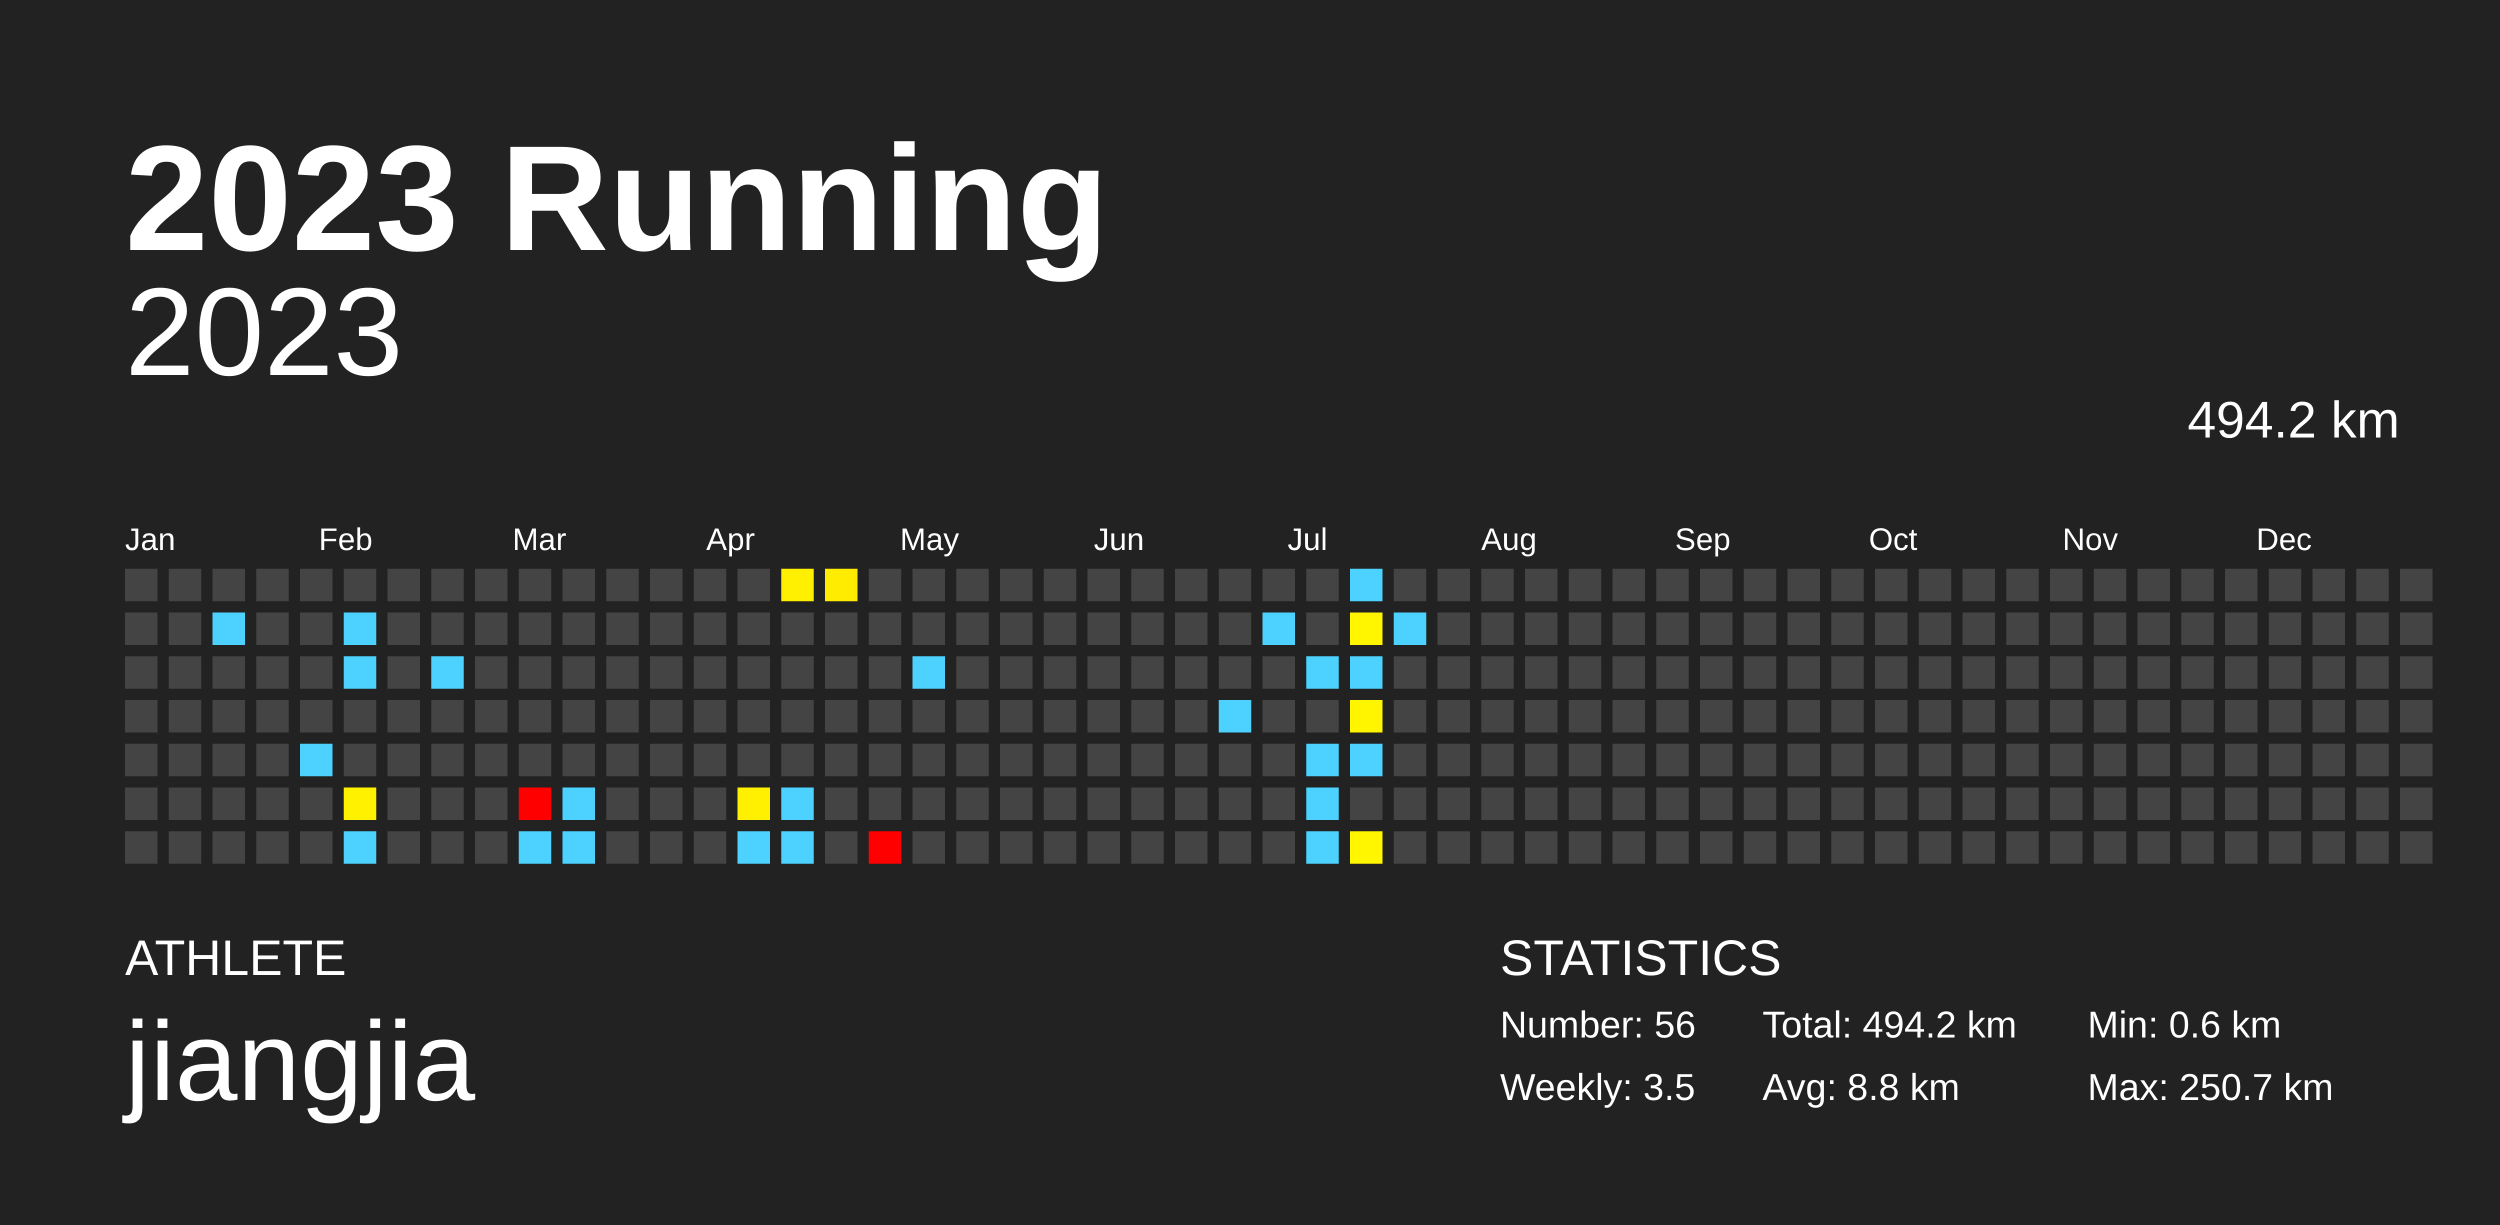
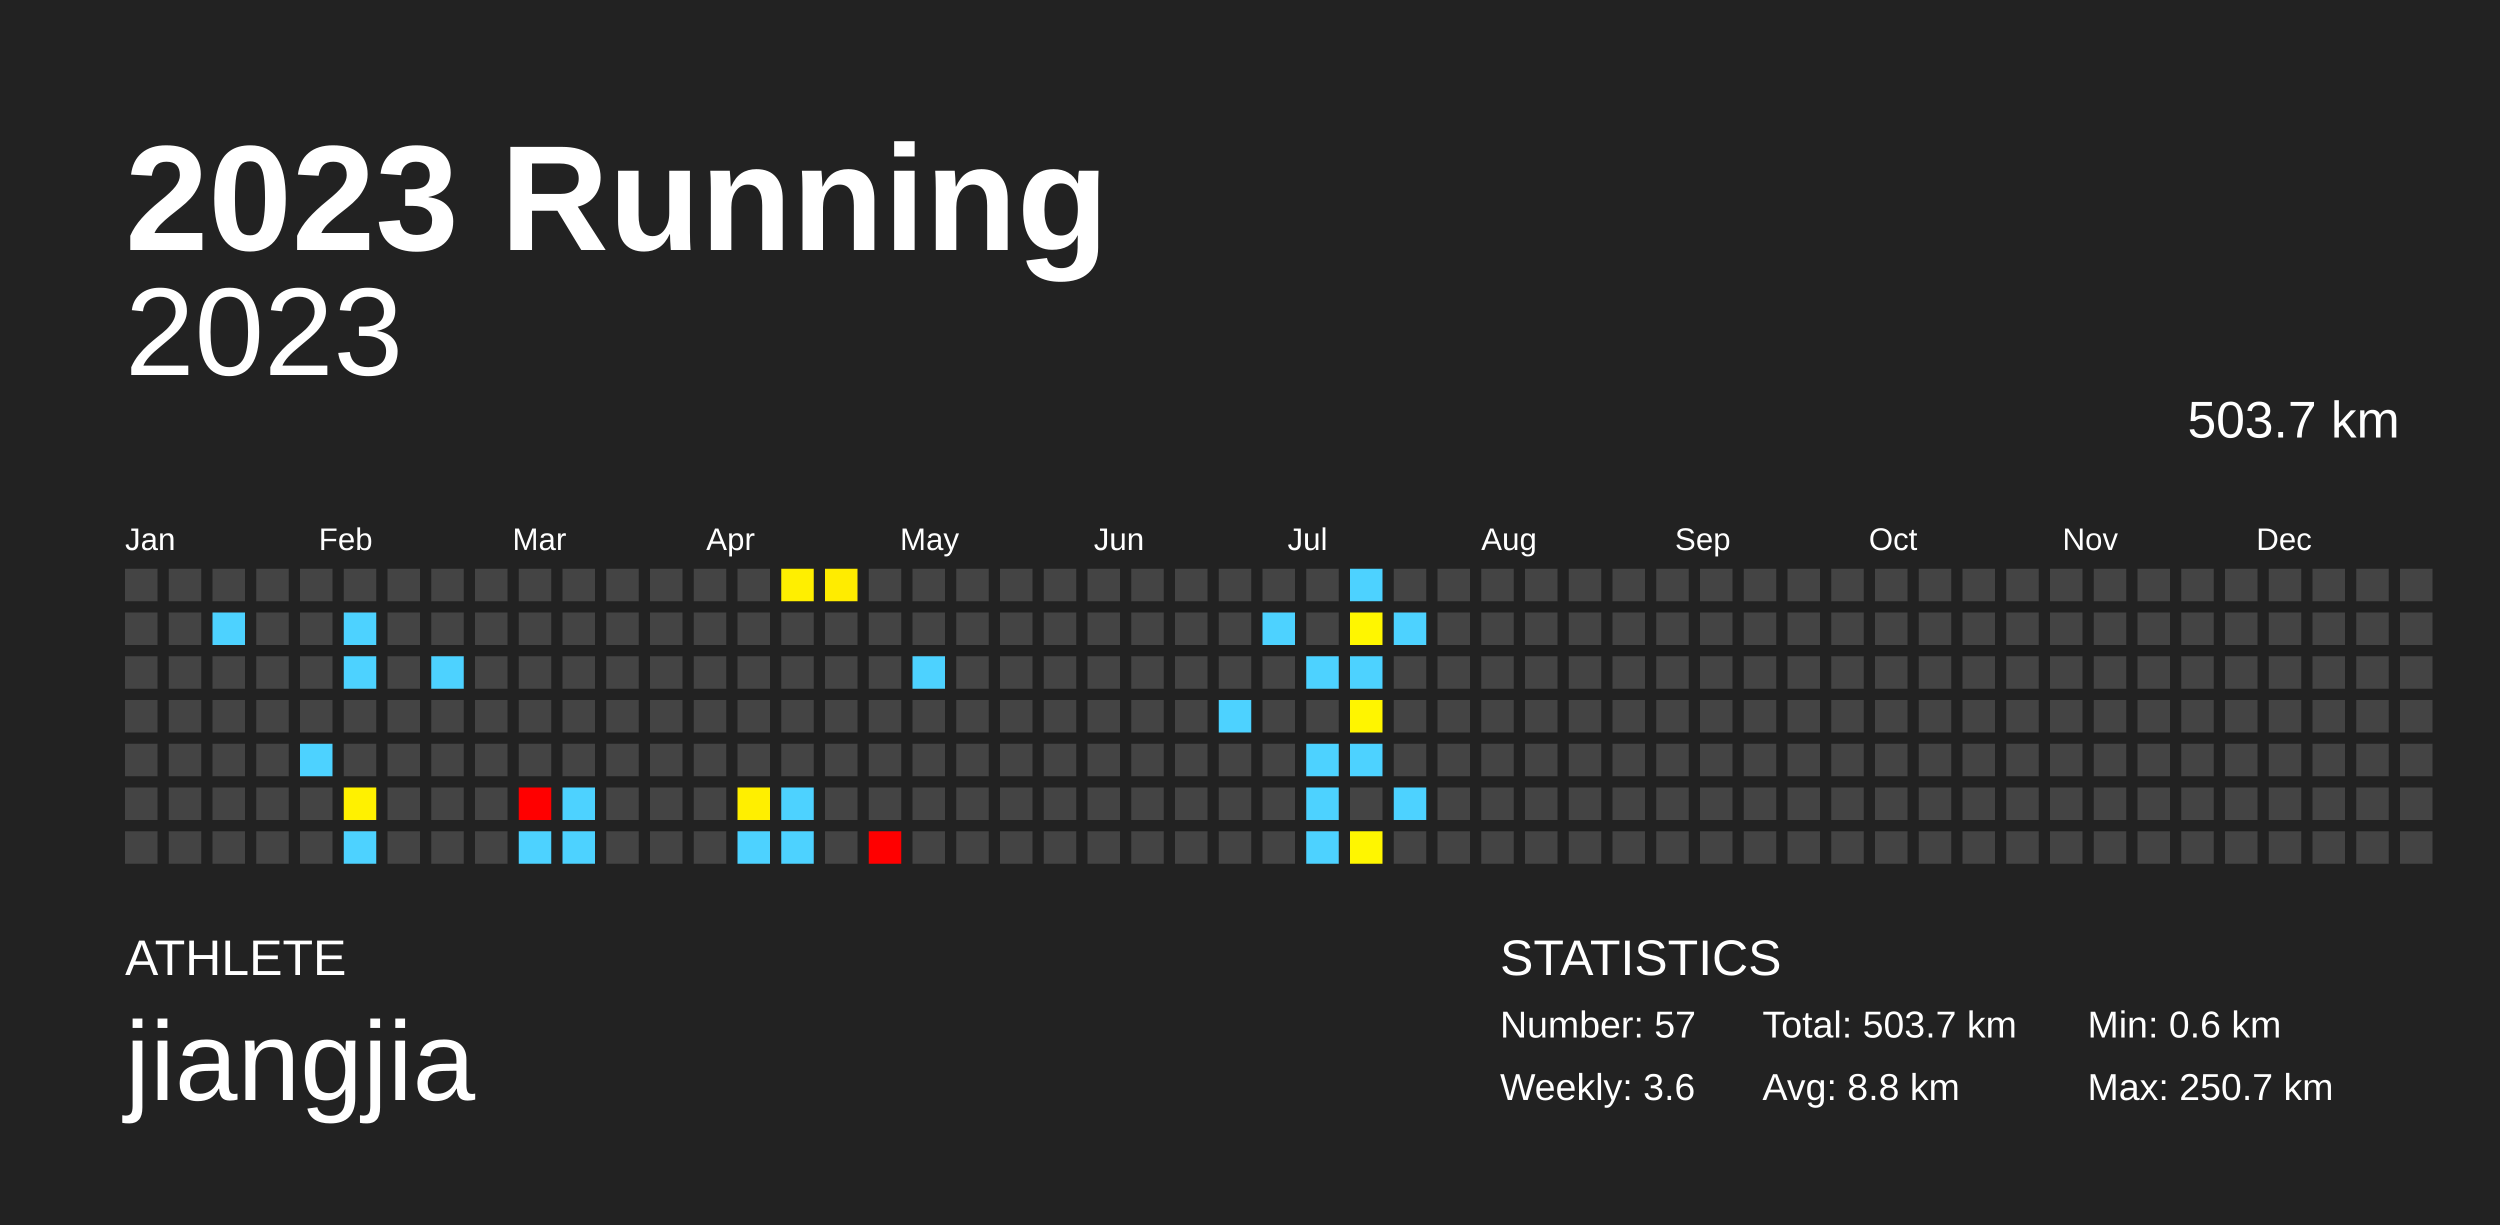
<svg xmlns="http://www.w3.org/2000/svg" baseProfile="full" height="98mm" version="1.1" viewBox="0,0,200,98" width="200mm">
  <defs />
  <rect fill="#222222" height="98" width="200" x="0" y="0" />
  <text fill="#FFFFFF" style="font-size:12px; font-family:Arial; font-weight:bold;" x="10" y="20">2023 Running</text>
  <text fill="#FFFFFF" style="font-size:4px; font-family:Arial" x="10" y="78">ATHLETE</text>
  <text fill="#FFFFFF" style="font-size:9px; font-family:Arial" x="10" y="88">jiangjia</text>
  <text fill="#FFFFFF" style="font-size:4px; font-family:Arial" x="120" y="78">STATISTICS</text>
-   <text fill="#FFFFFF" style="font-size:3px; font-family:Arial" x="120" y="83">Number: 56</text>
-   <text fill="#FFFFFF" style="font-size:3px; font-family:Arial" x="120" y="88">Weekly: 3.5</text>
-   <text fill="#FFFFFF" style="font-size:3px; font-family:Arial" x="141" y="83">Total: 494.2 km</text>
+   <text fill="#FFFFFF" style="font-size:3px; font-family:Arial" x="120" y="83">Number: 57</text>
+   <text fill="#FFFFFF" style="font-size:3px; font-family:Arial" x="120" y="88">Weekly: 3.6</text>
+   <text fill="#FFFFFF" style="font-size:3px; font-family:Arial" x="141" y="83">Total: 503.7 km</text>
  <text fill="#FFFFFF" style="font-size:3px; font-family:Arial" x="141" y="88">Avg: 8.8 km</text>
  <text fill="#FFFFFF" style="font-size:3px; font-family:Arial" x="167" y="83">Min: 0.6 km</text>
  <text fill="#FFFFFF" style="font-size:3px; font-family:Arial" x="167" y="88">Max: 250.7 km</text>
  <text alignment-baseline="hanging" fill="#FFFFFF" style="font-size:10.0px; font-family:Arial;" x="10" y="30">2023</text>
-   <text alignment-baseline="hanging" fill="#FFFFFF" style="font-size:4.125px; font-family:Arial;" x="175" y="35">494.2 km</text>
+   <text alignment-baseline="hanging" fill="#FFFFFF" style="font-size:4.125px; font-family:Arial;" x="175" y="35">503.7 km</text>
  <text fill="#FFFFFF" style="font-size:2.5px; font-family:Arial" x="10.0" y="44">Jan</text>
  <text fill="#FFFFFF" style="font-size:2.5px; font-family:Arial" x="25.5" y="44">Feb</text>
  <text fill="#FFFFFF" style="font-size:2.5px; font-family:Arial" x="41.0" y="44">Mar</text>
  <text fill="#FFFFFF" style="font-size:2.5px; font-family:Arial" x="56.5" y="44">Apr</text>
  <text fill="#FFFFFF" style="font-size:2.5px; font-family:Arial" x="72.0" y="44">May</text>
  <text fill="#FFFFFF" style="font-size:2.5px; font-family:Arial" x="87.5" y="44">Jun</text>
  <text fill="#FFFFFF" style="font-size:2.5px; font-family:Arial" x="103.0" y="44">Jul</text>
  <text fill="#FFFFFF" style="font-size:2.5px; font-family:Arial" x="118.5" y="44">Aug</text>
  <text fill="#FFFFFF" style="font-size:2.5px; font-family:Arial" x="134.0" y="44">Sep</text>
  <text fill="#FFFFFF" style="font-size:2.5px; font-family:Arial" x="149.5" y="44">Oct</text>
  <text fill="#FFFFFF" style="font-size:2.5px; font-family:Arial" x="165.0" y="44">Nov</text>
  <text fill="#FFFFFF" style="font-size:2.5px; font-family:Arial" x="180.5" y="44">Dec</text>
  <rect fill="#444444" height="2.6" width="2.6" x="10.0" y="45.5" />
  <rect fill="#444444" height="2.6" width="2.6" x="10.0" y="49.0" />
  <rect fill="#444444" height="2.6" width="2.6" x="10.0" y="52.5" />
  <rect fill="#444444" height="2.6" width="2.6" x="10.0" y="56.0" />
  <rect fill="#444444" height="2.6" width="2.6" x="10.0" y="59.5" />
  <rect fill="#444444" height="2.6" width="2.6" x="10.0" y="63.0" />
  <rect fill="#444444" height="2.6" width="2.6" x="10.0" y="66.5" />
  <rect fill="#444444" height="2.6" width="2.6" x="13.5" y="45.5" />
  <rect fill="#444444" height="2.6" width="2.6" x="13.5" y="49.0" />
  <rect fill="#444444" height="2.6" width="2.6" x="13.5" y="52.5" />
  <rect fill="#444444" height="2.6" width="2.6" x="13.5" y="56.0" />
  <rect fill="#444444" height="2.6" width="2.6" x="13.5" y="59.5" />
  <rect fill="#444444" height="2.6" width="2.6" x="13.5" y="63.0" />
  <rect fill="#444444" height="2.6" width="2.6" x="13.5" y="66.5" />
  <rect fill="#444444" height="2.6" width="2.6" x="17.0" y="45.5" />
  <rect fill="#4dd2ff" height="2.6" width="2.6" x="17.0" y="49.0" />
  <rect fill="#444444" height="2.6" width="2.6" x="17.0" y="52.5" />
  <rect fill="#444444" height="2.6" width="2.6" x="17.0" y="56.0" />
  <rect fill="#444444" height="2.6" width="2.6" x="17.0" y="59.5" />
  <rect fill="#444444" height="2.6" width="2.6" x="17.0" y="63.0" />
  <rect fill="#444444" height="2.6" width="2.6" x="17.0" y="66.5" />
  <rect fill="#444444" height="2.6" width="2.6" x="20.5" y="45.5" />
  <rect fill="#444444" height="2.6" width="2.6" x="20.5" y="49.0" />
  <rect fill="#444444" height="2.6" width="2.6" x="20.5" y="52.5" />
  <rect fill="#444444" height="2.6" width="2.6" x="20.5" y="56.0" />
  <rect fill="#444444" height="2.6" width="2.6" x="20.5" y="59.5" />
  <rect fill="#444444" height="2.6" width="2.6" x="20.5" y="63.0" />
  <rect fill="#444444" height="2.6" width="2.6" x="20.5" y="66.5" />
  <rect fill="#444444" height="2.6" width="2.6" x="24.0" y="45.5" />
  <rect fill="#444444" height="2.6" width="2.6" x="24.0" y="49.0" />
  <rect fill="#444444" height="2.6" width="2.6" x="24.0" y="52.5" />
  <rect fill="#444444" height="2.6" width="2.6" x="24.0" y="56.0" />
  <rect fill="#4dd2ff" height="2.6" width="2.6" x="24.0" y="59.5" />
  <rect fill="#444444" height="2.6" width="2.6" x="24.0" y="63.0" />
  <rect fill="#444444" height="2.6" width="2.6" x="24.0" y="66.5" />
  <rect fill="#444444" height="2.6" width="2.6" x="27.5" y="45.5" />
  <rect fill="#4dd2ff" height="2.6" width="2.6" x="27.5" y="49.0" />
  <rect fill="#4dd2ff" height="2.6" width="2.6" x="27.5" y="52.5" />
  <rect fill="#444444" height="2.6" width="2.6" x="27.5" y="56.0" />
  <rect fill="#444444" height="2.6" width="2.6" x="27.5" y="59.5" />
  <rect fill="#fff100" height="2.6" width="2.6" x="27.5" y="63.0" />
  <rect fill="#4dd2ff" height="2.6" width="2.6" x="27.5" y="66.5" />
  <rect fill="#444444" height="2.6" width="2.6" x="31.0" y="45.5" />
  <rect fill="#444444" height="2.6" width="2.6" x="31.0" y="49.0" />
  <rect fill="#444444" height="2.6" width="2.6" x="31.0" y="52.5" />
  <rect fill="#444444" height="2.6" width="2.6" x="31.0" y="56.0" />
  <rect fill="#444444" height="2.6" width="2.6" x="31.0" y="59.5" />
  <rect fill="#444444" height="2.6" width="2.6" x="31.0" y="63.0" />
  <rect fill="#444444" height="2.6" width="2.6" x="31.0" y="66.5" />
  <rect fill="#444444" height="2.6" width="2.6" x="34.5" y="45.5" />
  <rect fill="#444444" height="2.6" width="2.6" x="34.5" y="49.0" />
  <rect fill="#4dd2ff" height="2.6" width="2.6" x="34.5" y="52.5" />
  <rect fill="#444444" height="2.6" width="2.6" x="34.5" y="56.0" />
  <rect fill="#444444" height="2.6" width="2.6" x="34.5" y="59.5" />
  <rect fill="#444444" height="2.6" width="2.6" x="34.5" y="63.0" />
  <rect fill="#444444" height="2.6" width="2.6" x="34.5" y="66.5" />
  <rect fill="#444444" height="2.6" width="2.6" x="38.0" y="45.5" />
  <rect fill="#444444" height="2.6" width="2.6" x="38.0" y="49.0" />
  <rect fill="#444444" height="2.6" width="2.6" x="38.0" y="52.5" />
  <rect fill="#444444" height="2.6" width="2.6" x="38.0" y="56.0" />
  <rect fill="#444444" height="2.6" width="2.6" x="38.0" y="59.5" />
  <rect fill="#444444" height="2.6" width="2.6" x="38.0" y="63.0" />
  <rect fill="#444444" height="2.6" width="2.6" x="38.0" y="66.5" />
  <rect fill="#444444" height="2.6" width="2.6" x="41.5" y="45.5" />
  <rect fill="#444444" height="2.6" width="2.6" x="41.5" y="49.0" />
  <rect fill="#444444" height="2.6" width="2.6" x="41.5" y="52.5" />
  <rect fill="#444444" height="2.6" width="2.6" x="41.5" y="56.0" />
  <rect fill="#444444" height="2.6" width="2.6" x="41.5" y="59.5" />
  <rect fill="red" height="2.6" width="2.6" x="41.5" y="63.0" />
  <rect fill="#4dd2ff" height="2.6" width="2.6" x="41.5" y="66.5" />
  <rect fill="#444444" height="2.6" width="2.6" x="45.0" y="45.5" />
  <rect fill="#444444" height="2.6" width="2.6" x="45.0" y="49.0" />
  <rect fill="#444444" height="2.6" width="2.6" x="45.0" y="52.5" />
  <rect fill="#444444" height="2.6" width="2.6" x="45.0" y="56.0" />
  <rect fill="#444444" height="2.6" width="2.6" x="45.0" y="59.5" />
  <rect fill="#4dd2ff" height="2.6" width="2.6" x="45.0" y="63.0" />
  <rect fill="#4dd2ff" height="2.6" width="2.6" x="45.0" y="66.5" />
  <rect fill="#444444" height="2.6" width="2.6" x="48.5" y="45.5" />
  <rect fill="#444444" height="2.6" width="2.6" x="48.5" y="49.0" />
  <rect fill="#444444" height="2.6" width="2.6" x="48.5" y="52.5" />
  <rect fill="#444444" height="2.6" width="2.6" x="48.5" y="56.0" />
  <rect fill="#444444" height="2.6" width="2.6" x="48.5" y="59.5" />
  <rect fill="#444444" height="2.6" width="2.6" x="48.5" y="63.0" />
  <rect fill="#444444" height="2.6" width="2.6" x="48.5" y="66.5" />
  <rect fill="#444444" height="2.6" width="2.6" x="52.0" y="45.5" />
  <rect fill="#444444" height="2.6" width="2.6" x="52.0" y="49.0" />
  <rect fill="#444444" height="2.6" width="2.6" x="52.0" y="52.5" />
  <rect fill="#444444" height="2.6" width="2.6" x="52.0" y="56.0" />
  <rect fill="#444444" height="2.6" width="2.6" x="52.0" y="59.5" />
  <rect fill="#444444" height="2.6" width="2.6" x="52.0" y="63.0" />
  <rect fill="#444444" height="2.6" width="2.6" x="52.0" y="66.5" />
  <rect fill="#444444" height="2.6" width="2.6" x="55.5" y="45.5" />
  <rect fill="#444444" height="2.6" width="2.6" x="55.5" y="49.0" />
  <rect fill="#444444" height="2.6" width="2.6" x="55.5" y="52.5" />
  <rect fill="#444444" height="2.6" width="2.6" x="55.5" y="56.0" />
  <rect fill="#444444" height="2.6" width="2.6" x="55.5" y="59.5" />
  <rect fill="#444444" height="2.6" width="2.6" x="55.5" y="63.0" />
  <rect fill="#444444" height="2.6" width="2.6" x="55.5" y="66.5" />
  <rect fill="#444444" height="2.6" width="2.6" x="59.0" y="45.5" />
  <rect fill="#444444" height="2.6" width="2.6" x="59.0" y="49.0" />
  <rect fill="#444444" height="2.6" width="2.6" x="59.0" y="52.5" />
  <rect fill="#444444" height="2.6" width="2.6" x="59.0" y="56.0" />
  <rect fill="#444444" height="2.6" width="2.6" x="59.0" y="59.5" />
  <rect fill="#ffef00" height="2.6" width="2.6" x="59.0" y="63.0" />
  <rect fill="#4dd2ff" height="2.6" width="2.6" x="59.0" y="66.5" />
  <rect fill="#ffef00" height="2.6" width="2.6" x="62.5" y="45.5" />
  <rect fill="#444444" height="2.6" width="2.6" x="62.5" y="49.0" />
  <rect fill="#444444" height="2.6" width="2.6" x="62.5" y="52.5" />
  <rect fill="#444444" height="2.6" width="2.6" x="62.5" y="56.0" />
  <rect fill="#444444" height="2.6" width="2.6" x="62.5" y="59.5" />
  <rect fill="#4dd2ff" height="2.6" width="2.6" x="62.5" y="63.0" />
  <rect fill="#4dd2ff" height="2.6" width="2.6" x="62.5" y="66.5" />
  <rect fill="#ffec00" height="2.6" width="2.6" x="66.0" y="45.5" />
  <rect fill="#444444" height="2.6" width="2.6" x="66.0" y="49.0" />
  <rect fill="#444444" height="2.6" width="2.6" x="66.0" y="52.5" />
  <rect fill="#444444" height="2.6" width="2.6" x="66.0" y="56.0" />
  <rect fill="#444444" height="2.6" width="2.6" x="66.0" y="59.5" />
  <rect fill="#444444" height="2.6" width="2.6" x="66.0" y="63.0" />
  <rect fill="#444444" height="2.6" width="2.6" x="66.0" y="66.5" />
  <rect fill="#444444" height="2.6" width="2.6" x="69.5" y="45.5" />
  <rect fill="#444444" height="2.6" width="2.6" x="69.5" y="49.0" />
  <rect fill="#444444" height="2.6" width="2.6" x="69.5" y="52.5" />
  <rect fill="#444444" height="2.6" width="2.6" x="69.5" y="56.0" />
  <rect fill="#444444" height="2.6" width="2.6" x="69.5" y="59.5" />
  <rect fill="#444444" height="2.6" width="2.6" x="69.5" y="63.0" />
  <rect fill="red" height="2.6" width="2.6" x="69.5" y="66.5" />
  <rect fill="#444444" height="2.6" width="2.6" x="73.0" y="45.5" />
  <rect fill="#444444" height="2.6" width="2.6" x="73.0" y="49.0" />
  <rect fill="#4dd2ff" height="2.6" width="2.6" x="73.0" y="52.5" />
  <rect fill="#444444" height="2.6" width="2.6" x="73.0" y="56.0" />
  <rect fill="#444444" height="2.6" width="2.6" x="73.0" y="59.5" />
  <rect fill="#444444" height="2.6" width="2.6" x="73.0" y="63.0" />
  <rect fill="#444444" height="2.6" width="2.6" x="73.0" y="66.5" />
  <rect fill="#444444" height="2.6" width="2.6" x="76.5" y="45.5" />
  <rect fill="#444444" height="2.6" width="2.6" x="76.5" y="49.0" />
  <rect fill="#444444" height="2.6" width="2.6" x="76.5" y="52.5" />
  <rect fill="#444444" height="2.6" width="2.6" x="76.5" y="56.0" />
  <rect fill="#444444" height="2.6" width="2.6" x="76.5" y="59.5" />
  <rect fill="#444444" height="2.6" width="2.6" x="76.5" y="63.0" />
  <rect fill="#444444" height="2.6" width="2.6" x="76.5" y="66.5" />
  <rect fill="#444444" height="2.6" width="2.6" x="80.0" y="45.5" />
  <rect fill="#444444" height="2.6" width="2.6" x="80.0" y="49.0" />
  <rect fill="#444444" height="2.6" width="2.6" x="80.0" y="52.5" />
  <rect fill="#444444" height="2.6" width="2.6" x="80.0" y="56.0" />
  <rect fill="#444444" height="2.6" width="2.6" x="80.0" y="59.5" />
  <rect fill="#444444" height="2.6" width="2.6" x="80.0" y="63.0" />
  <rect fill="#444444" height="2.6" width="2.6" x="80.0" y="66.5" />
  <rect fill="#444444" height="2.6" width="2.6" x="83.5" y="45.5" />
  <rect fill="#444444" height="2.6" width="2.6" x="83.5" y="49.0" />
  <rect fill="#444444" height="2.6" width="2.6" x="83.5" y="52.5" />
  <rect fill="#444444" height="2.6" width="2.6" x="83.5" y="56.0" />
  <rect fill="#444444" height="2.6" width="2.6" x="83.5" y="59.5" />
  <rect fill="#444444" height="2.6" width="2.6" x="83.5" y="63.0" />
  <rect fill="#444444" height="2.6" width="2.6" x="83.5" y="66.5" />
  <rect fill="#444444" height="2.6" width="2.6" x="87.0" y="45.5" />
  <rect fill="#444444" height="2.6" width="2.6" x="87.0" y="49.0" />
  <rect fill="#444444" height="2.6" width="2.6" x="87.0" y="52.5" />
  <rect fill="#444444" height="2.6" width="2.6" x="87.0" y="56.0" />
  <rect fill="#444444" height="2.6" width="2.6" x="87.0" y="59.5" />
  <rect fill="#444444" height="2.6" width="2.6" x="87.0" y="63.0" />
  <rect fill="#444444" height="2.6" width="2.6" x="87.0" y="66.5" />
  <rect fill="#444444" height="2.6" width="2.6" x="90.5" y="45.5" />
  <rect fill="#444444" height="2.6" width="2.6" x="90.5" y="49.0" />
  <rect fill="#444444" height="2.6" width="2.6" x="90.5" y="52.5" />
  <rect fill="#444444" height="2.6" width="2.6" x="90.5" y="56.0" />
  <rect fill="#444444" height="2.6" width="2.6" x="90.5" y="59.5" />
  <rect fill="#444444" height="2.6" width="2.6" x="90.5" y="63.0" />
  <rect fill="#444444" height="2.6" width="2.6" x="90.5" y="66.5" />
  <rect fill="#444444" height="2.6" width="2.6" x="94.0" y="45.5" />
  <rect fill="#444444" height="2.6" width="2.6" x="94.0" y="49.0" />
  <rect fill="#444444" height="2.6" width="2.6" x="94.0" y="52.5" />
  <rect fill="#444444" height="2.6" width="2.6" x="94.0" y="56.0" />
  <rect fill="#444444" height="2.6" width="2.6" x="94.0" y="59.5" />
  <rect fill="#444444" height="2.6" width="2.6" x="94.0" y="63.0" />
  <rect fill="#444444" height="2.6" width="2.6" x="94.0" y="66.5" />
  <rect fill="#444444" height="2.6" width="2.6" x="97.5" y="45.5" />
  <rect fill="#444444" height="2.6" width="2.6" x="97.5" y="49.0" />
  <rect fill="#444444" height="2.6" width="2.6" x="97.5" y="52.5" />
  <rect fill="#4dd2ff" height="2.6" width="2.6" x="97.5" y="56.0" />
  <rect fill="#444444" height="2.6" width="2.6" x="97.5" y="59.5" />
  <rect fill="#444444" height="2.6" width="2.6" x="97.5" y="63.0" />
  <rect fill="#444444" height="2.6" width="2.6" x="97.5" y="66.5" />
  <rect fill="#444444" height="2.6" width="2.6" x="101.0" y="45.5" />
  <rect fill="#4dd2ff" height="2.6" width="2.6" x="101.0" y="49.0" />
  <rect fill="#444444" height="2.6" width="2.6" x="101.0" y="52.5" />
  <rect fill="#444444" height="2.6" width="2.6" x="101.0" y="56.0" />
  <rect fill="#444444" height="2.6" width="2.6" x="101.0" y="59.5" />
  <rect fill="#444444" height="2.6" width="2.6" x="101.0" y="63.0" />
  <rect fill="#444444" height="2.6" width="2.6" x="101.0" y="66.5" />
  <rect fill="#444444" height="2.6" width="2.6" x="104.5" y="45.5" />
  <rect fill="#444444" height="2.6" width="2.6" x="104.5" y="49.0" />
  <rect fill="#4dd2ff" height="2.6" width="2.6" x="104.5" y="52.5" />
  <rect fill="#444444" height="2.6" width="2.6" x="104.5" y="56.0" />
  <rect fill="#4dd2ff" height="2.6" width="2.6" x="104.5" y="59.5" />
  <rect fill="#4dd2ff" height="2.6" width="2.6" x="104.5" y="63.0" />
  <rect fill="#4dd2ff" height="2.6" width="2.6" x="104.5" y="66.5" />
  <rect fill="#4dd2ff" height="2.6" width="2.6" x="108.0" y="45.5" />
  <rect fill="#fff600" height="2.6" width="2.6" x="108.0" y="49.0" />
  <rect fill="#4dd2ff" height="2.6" width="2.6" x="108.0" y="52.5" />
  <rect fill="#fff500" height="2.6" width="2.6" x="108.0" y="56.0" />
  <rect fill="#4dd2ff" height="2.6" width="2.6" x="108.0" y="59.5" />
  <rect fill="#444444" height="2.6" width="2.6" x="108.0" y="63.0" />
  <rect fill="#fff600" height="2.6" width="2.6" x="108.0" y="66.5" />
  <rect fill="#444444" height="2.6" width="2.6" x="111.5" y="45.5" />
  <rect fill="#4dd2ff" height="2.6" width="2.6" x="111.5" y="49.0" />
  <rect fill="#444444" height="2.6" width="2.6" x="111.5" y="52.5" />
  <rect fill="#444444" height="2.6" width="2.6" x="111.5" y="56.0" />
  <rect fill="#444444" height="2.6" width="2.6" x="111.5" y="59.5" />
-   <rect fill="#444444" height="2.6" width="2.6" x="111.5" y="63.0" />
+   <rect fill="#4dd2ff" height="2.6" width="2.6" x="111.5" y="63.0" />
  <rect fill="#444444" height="2.6" width="2.6" x="111.5" y="66.5" />
  <rect fill="#444444" height="2.6" width="2.6" x="115.0" y="45.5" />
  <rect fill="#444444" height="2.6" width="2.6" x="115.0" y="49.0" />
  <rect fill="#444444" height="2.6" width="2.6" x="115.0" y="52.5" />
  <rect fill="#444444" height="2.6" width="2.6" x="115.0" y="56.0" />
  <rect fill="#444444" height="2.6" width="2.6" x="115.0" y="59.5" />
  <rect fill="#444444" height="2.6" width="2.6" x="115.0" y="63.0" />
  <rect fill="#444444" height="2.6" width="2.6" x="115.0" y="66.5" />
  <rect fill="#444444" height="2.6" width="2.6" x="118.5" y="45.5" />
  <rect fill="#444444" height="2.6" width="2.6" x="118.5" y="49.0" />
  <rect fill="#444444" height="2.6" width="2.6" x="118.5" y="52.5" />
  <rect fill="#444444" height="2.6" width="2.6" x="118.5" y="56.0" />
  <rect fill="#444444" height="2.6" width="2.6" x="118.5" y="59.5" />
  <rect fill="#444444" height="2.6" width="2.6" x="118.5" y="63.0" />
  <rect fill="#444444" height="2.6" width="2.6" x="118.5" y="66.5" />
  <rect fill="#444444" height="2.6" width="2.6" x="122.0" y="45.5" />
  <rect fill="#444444" height="2.6" width="2.6" x="122.0" y="49.0" />
  <rect fill="#444444" height="2.6" width="2.6" x="122.0" y="52.5" />
  <rect fill="#444444" height="2.6" width="2.6" x="122.0" y="56.0" />
  <rect fill="#444444" height="2.6" width="2.6" x="122.0" y="59.5" />
  <rect fill="#444444" height="2.6" width="2.6" x="122.0" y="63.0" />
  <rect fill="#444444" height="2.6" width="2.6" x="122.0" y="66.5" />
  <rect fill="#444444" height="2.6" width="2.6" x="125.5" y="45.5" />
  <rect fill="#444444" height="2.6" width="2.6" x="125.5" y="49.0" />
  <rect fill="#444444" height="2.6" width="2.6" x="125.5" y="52.5" />
  <rect fill="#444444" height="2.6" width="2.6" x="125.5" y="56.0" />
  <rect fill="#444444" height="2.6" width="2.6" x="125.5" y="59.5" />
  <rect fill="#444444" height="2.6" width="2.6" x="125.5" y="63.0" />
  <rect fill="#444444" height="2.6" width="2.6" x="125.5" y="66.5" />
  <rect fill="#444444" height="2.6" width="2.6" x="129.0" y="45.5" />
  <rect fill="#444444" height="2.6" width="2.6" x="129.0" y="49.0" />
  <rect fill="#444444" height="2.6" width="2.6" x="129.0" y="52.5" />
  <rect fill="#444444" height="2.6" width="2.6" x="129.0" y="56.0" />
  <rect fill="#444444" height="2.6" width="2.6" x="129.0" y="59.5" />
  <rect fill="#444444" height="2.6" width="2.6" x="129.0" y="63.0" />
  <rect fill="#444444" height="2.6" width="2.6" x="129.0" y="66.5" />
  <rect fill="#444444" height="2.6" width="2.6" x="132.5" y="45.5" />
  <rect fill="#444444" height="2.6" width="2.6" x="132.5" y="49.0" />
  <rect fill="#444444" height="2.6" width="2.6" x="132.5" y="52.5" />
  <rect fill="#444444" height="2.6" width="2.6" x="132.5" y="56.0" />
  <rect fill="#444444" height="2.6" width="2.6" x="132.5" y="59.5" />
  <rect fill="#444444" height="2.6" width="2.6" x="132.5" y="63.0" />
  <rect fill="#444444" height="2.6" width="2.6" x="132.5" y="66.5" />
  <rect fill="#444444" height="2.6" width="2.6" x="136.0" y="45.5" />
  <rect fill="#444444" height="2.6" width="2.6" x="136.0" y="49.0" />
  <rect fill="#444444" height="2.6" width="2.6" x="136.0" y="52.5" />
  <rect fill="#444444" height="2.6" width="2.6" x="136.0" y="56.0" />
  <rect fill="#444444" height="2.6" width="2.6" x="136.0" y="59.5" />
  <rect fill="#444444" height="2.6" width="2.6" x="136.0" y="63.0" />
  <rect fill="#444444" height="2.6" width="2.6" x="136.0" y="66.5" />
  <rect fill="#444444" height="2.6" width="2.6" x="139.5" y="45.5" />
  <rect fill="#444444" height="2.6" width="2.6" x="139.5" y="49.0" />
  <rect fill="#444444" height="2.6" width="2.6" x="139.5" y="52.5" />
  <rect fill="#444444" height="2.6" width="2.6" x="139.5" y="56.0" />
  <rect fill="#444444" height="2.6" width="2.6" x="139.5" y="59.5" />
  <rect fill="#444444" height="2.6" width="2.6" x="139.5" y="63.0" />
  <rect fill="#444444" height="2.6" width="2.6" x="139.5" y="66.5" />
  <rect fill="#444444" height="2.6" width="2.6" x="143.0" y="45.5" />
  <rect fill="#444444" height="2.6" width="2.6" x="143.0" y="49.0" />
  <rect fill="#444444" height="2.6" width="2.6" x="143.0" y="52.5" />
  <rect fill="#444444" height="2.6" width="2.6" x="143.0" y="56.0" />
  <rect fill="#444444" height="2.6" width="2.6" x="143.0" y="59.5" />
  <rect fill="#444444" height="2.6" width="2.6" x="143.0" y="63.0" />
  <rect fill="#444444" height="2.6" width="2.6" x="143.0" y="66.5" />
  <rect fill="#444444" height="2.6" width="2.6" x="146.5" y="45.5" />
  <rect fill="#444444" height="2.6" width="2.6" x="146.5" y="49.0" />
  <rect fill="#444444" height="2.6" width="2.6" x="146.5" y="52.5" />
  <rect fill="#444444" height="2.6" width="2.6" x="146.5" y="56.0" />
  <rect fill="#444444" height="2.6" width="2.6" x="146.5" y="59.5" />
  <rect fill="#444444" height="2.6" width="2.6" x="146.5" y="63.0" />
  <rect fill="#444444" height="2.6" width="2.6" x="146.5" y="66.5" />
  <rect fill="#444444" height="2.6" width="2.6" x="150.0" y="45.5" />
  <rect fill="#444444" height="2.6" width="2.6" x="150.0" y="49.0" />
  <rect fill="#444444" height="2.6" width="2.6" x="150.0" y="52.5" />
  <rect fill="#444444" height="2.6" width="2.6" x="150.0" y="56.0" />
  <rect fill="#444444" height="2.6" width="2.6" x="150.0" y="59.5" />
  <rect fill="#444444" height="2.6" width="2.6" x="150.0" y="63.0" />
  <rect fill="#444444" height="2.6" width="2.6" x="150.0" y="66.5" />
  <rect fill="#444444" height="2.6" width="2.6" x="153.5" y="45.5" />
  <rect fill="#444444" height="2.6" width="2.6" x="153.5" y="49.0" />
  <rect fill="#444444" height="2.6" width="2.6" x="153.5" y="52.5" />
  <rect fill="#444444" height="2.6" width="2.6" x="153.5" y="56.0" />
  <rect fill="#444444" height="2.6" width="2.6" x="153.5" y="59.5" />
  <rect fill="#444444" height="2.6" width="2.6" x="153.5" y="63.0" />
  <rect fill="#444444" height="2.6" width="2.6" x="153.5" y="66.5" />
  <rect fill="#444444" height="2.6" width="2.6" x="157.0" y="45.5" />
  <rect fill="#444444" height="2.6" width="2.6" x="157.0" y="49.0" />
  <rect fill="#444444" height="2.6" width="2.6" x="157.0" y="52.5" />
  <rect fill="#444444" height="2.6" width="2.6" x="157.0" y="56.0" />
  <rect fill="#444444" height="2.6" width="2.6" x="157.0" y="59.5" />
  <rect fill="#444444" height="2.6" width="2.6" x="157.0" y="63.0" />
  <rect fill="#444444" height="2.6" width="2.6" x="157.0" y="66.5" />
  <rect fill="#444444" height="2.6" width="2.6" x="160.5" y="45.5" />
  <rect fill="#444444" height="2.6" width="2.6" x="160.5" y="49.0" />
  <rect fill="#444444" height="2.6" width="2.6" x="160.5" y="52.5" />
  <rect fill="#444444" height="2.6" width="2.6" x="160.5" y="56.0" />
  <rect fill="#444444" height="2.6" width="2.6" x="160.5" y="59.5" />
  <rect fill="#444444" height="2.6" width="2.6" x="160.5" y="63.0" />
  <rect fill="#444444" height="2.6" width="2.6" x="160.5" y="66.5" />
  <rect fill="#444444" height="2.6" width="2.6" x="164.0" y="45.5" />
  <rect fill="#444444" height="2.6" width="2.6" x="164.0" y="49.0" />
  <rect fill="#444444" height="2.6" width="2.6" x="164.0" y="52.5" />
  <rect fill="#444444" height="2.6" width="2.6" x="164.0" y="56.0" />
  <rect fill="#444444" height="2.6" width="2.6" x="164.0" y="59.5" />
  <rect fill="#444444" height="2.6" width="2.6" x="164.0" y="63.0" />
  <rect fill="#444444" height="2.6" width="2.6" x="164.0" y="66.5" />
  <rect fill="#444444" height="2.6" width="2.6" x="167.5" y="45.5" />
  <rect fill="#444444" height="2.6" width="2.6" x="167.5" y="49.0" />
  <rect fill="#444444" height="2.6" width="2.6" x="167.5" y="52.5" />
  <rect fill="#444444" height="2.6" width="2.6" x="167.5" y="56.0" />
  <rect fill="#444444" height="2.6" width="2.6" x="167.5" y="59.5" />
  <rect fill="#444444" height="2.6" width="2.6" x="167.5" y="63.0" />
  <rect fill="#444444" height="2.6" width="2.6" x="167.5" y="66.5" />
  <rect fill="#444444" height="2.6" width="2.6" x="171.0" y="45.5" />
  <rect fill="#444444" height="2.6" width="2.6" x="171.0" y="49.0" />
  <rect fill="#444444" height="2.6" width="2.6" x="171.0" y="52.5" />
  <rect fill="#444444" height="2.6" width="2.6" x="171.0" y="56.0" />
  <rect fill="#444444" height="2.6" width="2.6" x="171.0" y="59.5" />
  <rect fill="#444444" height="2.6" width="2.6" x="171.0" y="63.0" />
  <rect fill="#444444" height="2.6" width="2.6" x="171.0" y="66.5" />
  <rect fill="#444444" height="2.6" width="2.6" x="174.5" y="45.5" />
  <rect fill="#444444" height="2.6" width="2.6" x="174.5" y="49.0" />
  <rect fill="#444444" height="2.6" width="2.6" x="174.5" y="52.5" />
  <rect fill="#444444" height="2.6" width="2.6" x="174.5" y="56.0" />
  <rect fill="#444444" height="2.6" width="2.6" x="174.5" y="59.5" />
  <rect fill="#444444" height="2.6" width="2.6" x="174.5" y="63.0" />
  <rect fill="#444444" height="2.6" width="2.6" x="174.5" y="66.5" />
  <rect fill="#444444" height="2.6" width="2.6" x="178.0" y="45.5" />
  <rect fill="#444444" height="2.6" width="2.6" x="178.0" y="49.0" />
  <rect fill="#444444" height="2.6" width="2.6" x="178.0" y="52.5" />
  <rect fill="#444444" height="2.6" width="2.6" x="178.0" y="56.0" />
  <rect fill="#444444" height="2.6" width="2.6" x="178.0" y="59.5" />
  <rect fill="#444444" height="2.6" width="2.6" x="178.0" y="63.0" />
  <rect fill="#444444" height="2.6" width="2.6" x="178.0" y="66.5" />
  <rect fill="#444444" height="2.6" width="2.6" x="181.5" y="45.5" />
  <rect fill="#444444" height="2.6" width="2.6" x="181.5" y="49.0" />
  <rect fill="#444444" height="2.6" width="2.6" x="181.5" y="52.5" />
  <rect fill="#444444" height="2.6" width="2.6" x="181.5" y="56.0" />
  <rect fill="#444444" height="2.6" width="2.6" x="181.5" y="59.5" />
  <rect fill="#444444" height="2.6" width="2.6" x="181.5" y="63.0" />
  <rect fill="#444444" height="2.6" width="2.6" x="181.5" y="66.5" />
  <rect fill="#444444" height="2.6" width="2.6" x="185.0" y="45.5" />
  <rect fill="#444444" height="2.6" width="2.6" x="185.0" y="49.0" />
  <rect fill="#444444" height="2.6" width="2.6" x="185.0" y="52.5" />
  <rect fill="#444444" height="2.6" width="2.6" x="185.0" y="56.0" />
  <rect fill="#444444" height="2.6" width="2.6" x="185.0" y="59.5" />
  <rect fill="#444444" height="2.6" width="2.6" x="185.0" y="63.0" />
  <rect fill="#444444" height="2.6" width="2.6" x="185.0" y="66.5" />
  <rect fill="#444444" height="2.6" width="2.6" x="188.5" y="45.5" />
  <rect fill="#444444" height="2.6" width="2.6" x="188.5" y="49.0" />
  <rect fill="#444444" height="2.6" width="2.6" x="188.5" y="52.5" />
  <rect fill="#444444" height="2.6" width="2.6" x="188.5" y="56.0" />
  <rect fill="#444444" height="2.6" width="2.6" x="188.5" y="59.5" />
  <rect fill="#444444" height="2.6" width="2.6" x="188.5" y="63.0" />
  <rect fill="#444444" height="2.6" width="2.6" x="188.5" y="66.5" />
  <rect fill="#444444" height="2.6" width="2.6" x="192.0" y="45.5" />
  <rect fill="#444444" height="2.6" width="2.6" x="192.0" y="49.0" />
  <rect fill="#444444" height="2.6" width="2.6" x="192.0" y="52.5" />
  <rect fill="#444444" height="2.6" width="2.6" x="192.0" y="56.0" />
  <rect fill="#444444" height="2.6" width="2.6" x="192.0" y="59.5" />
  <rect fill="#444444" height="2.6" width="2.6" x="192.0" y="63.0" />
  <rect fill="#444444" height="2.6" width="2.6" x="192.0" y="66.5" />
</svg>
